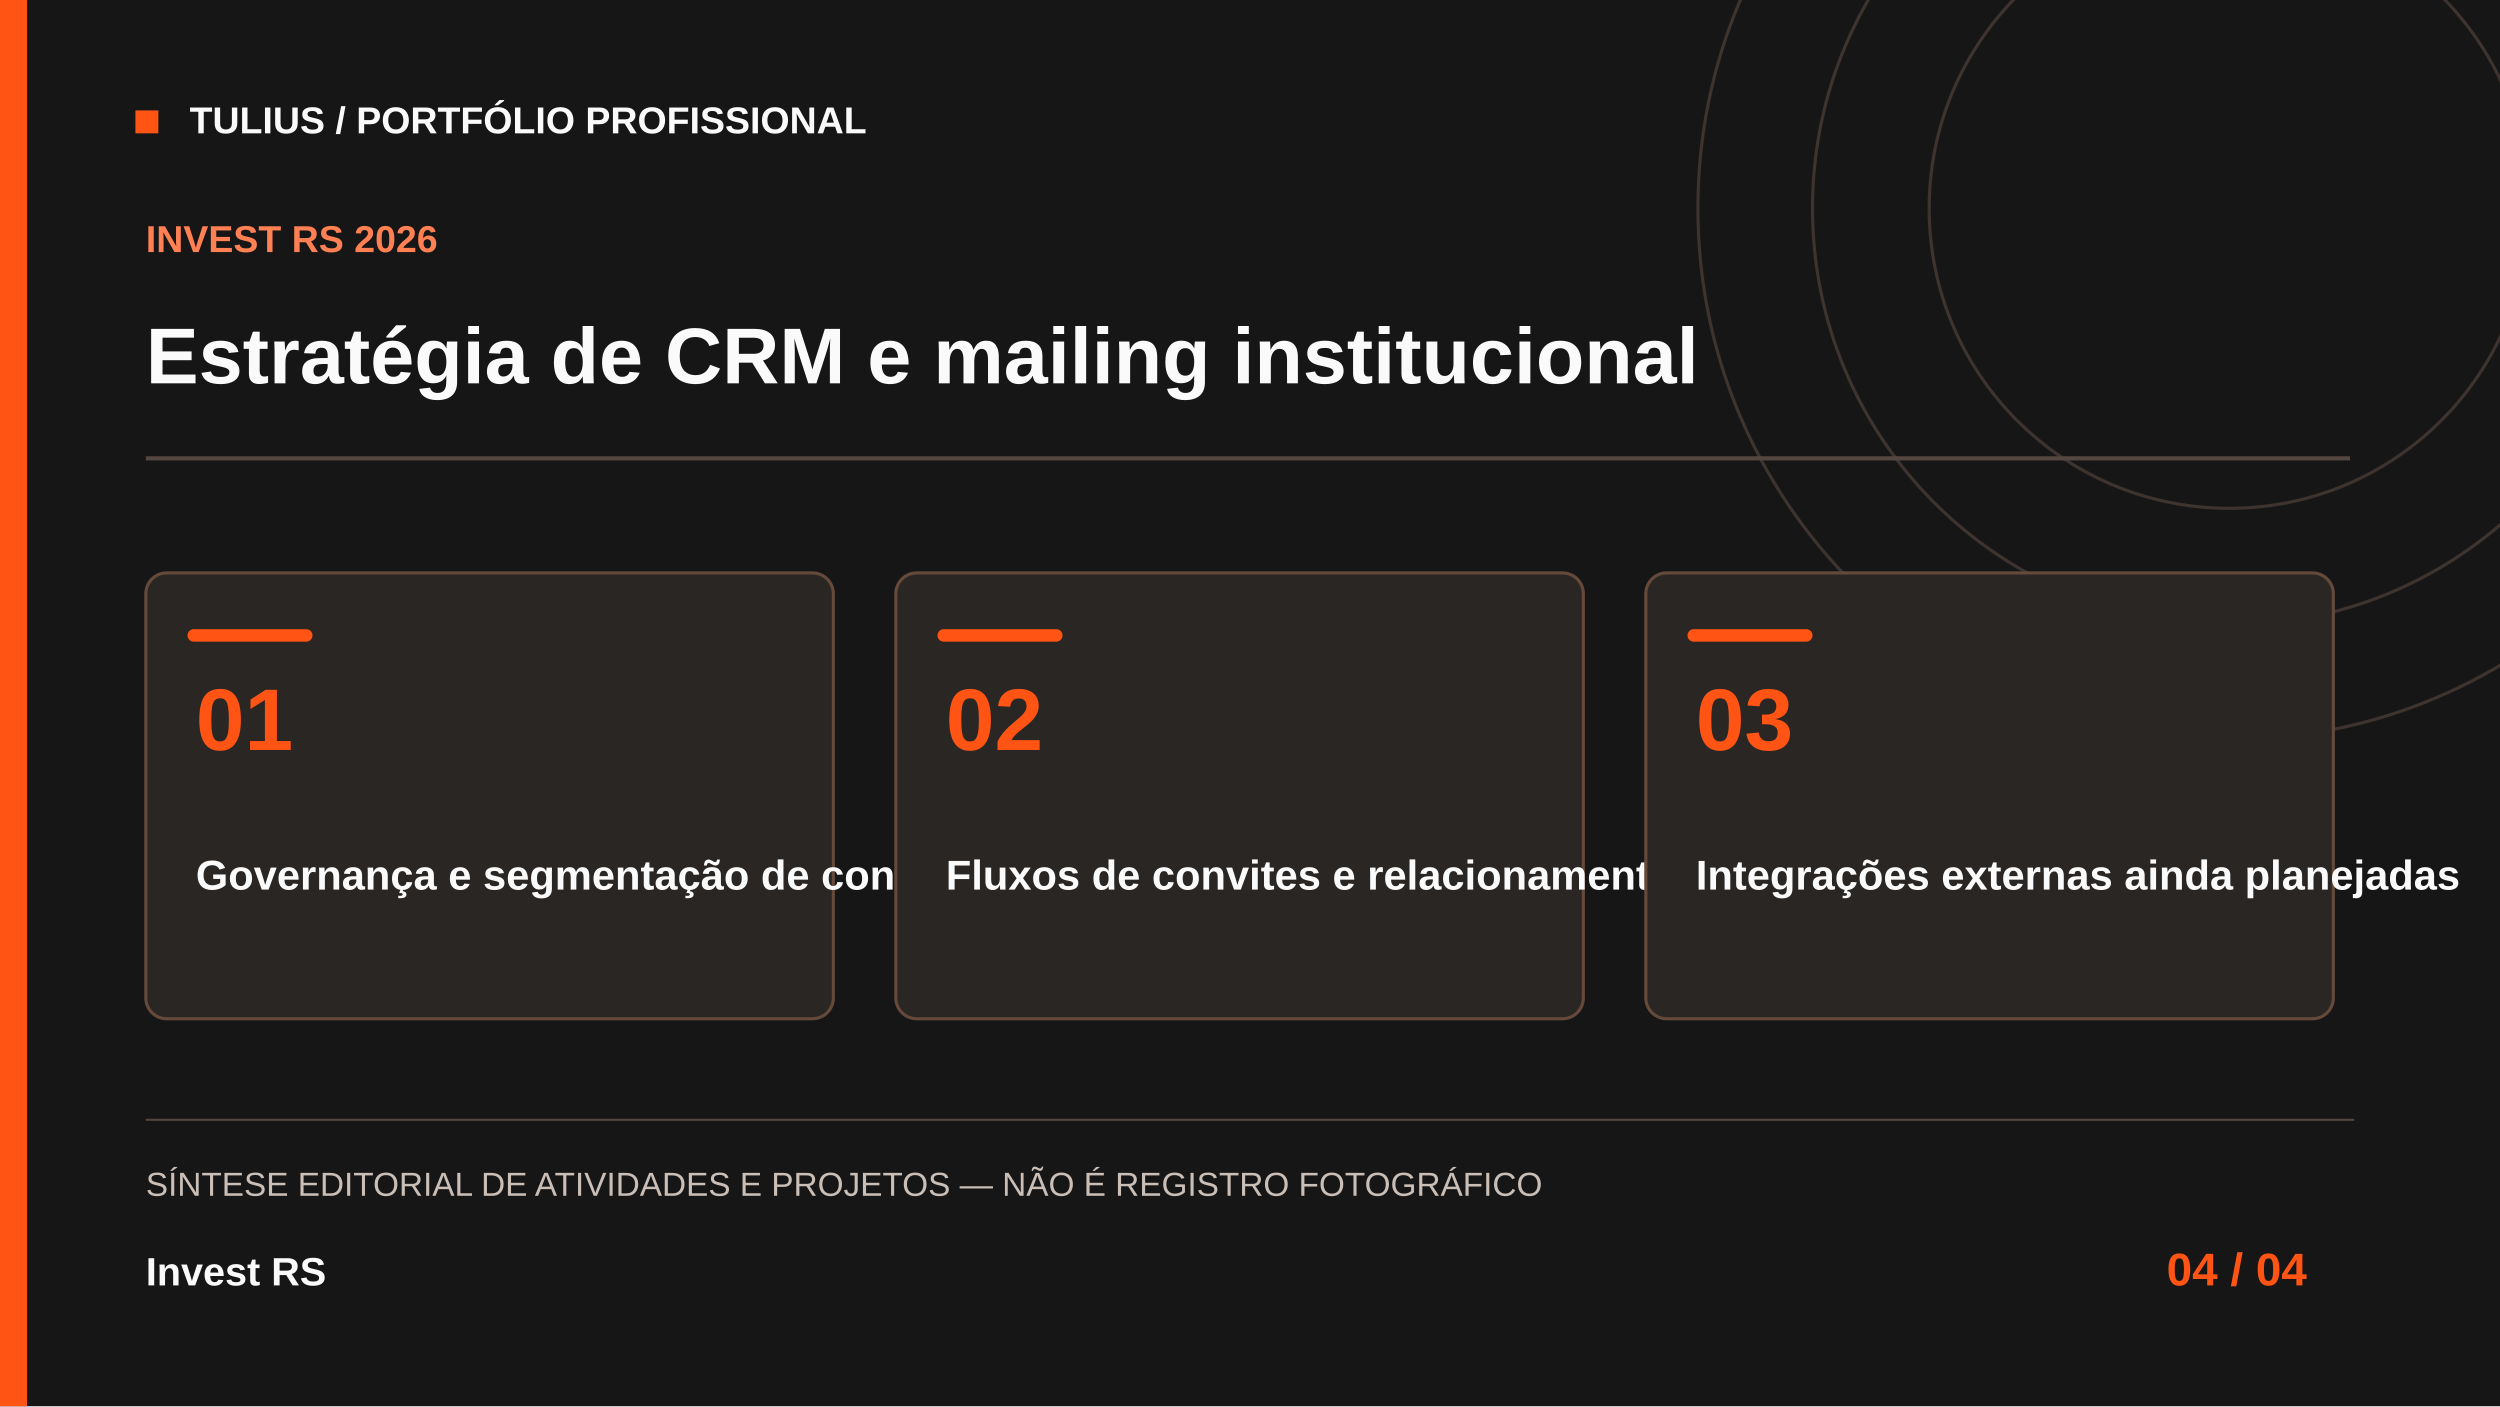
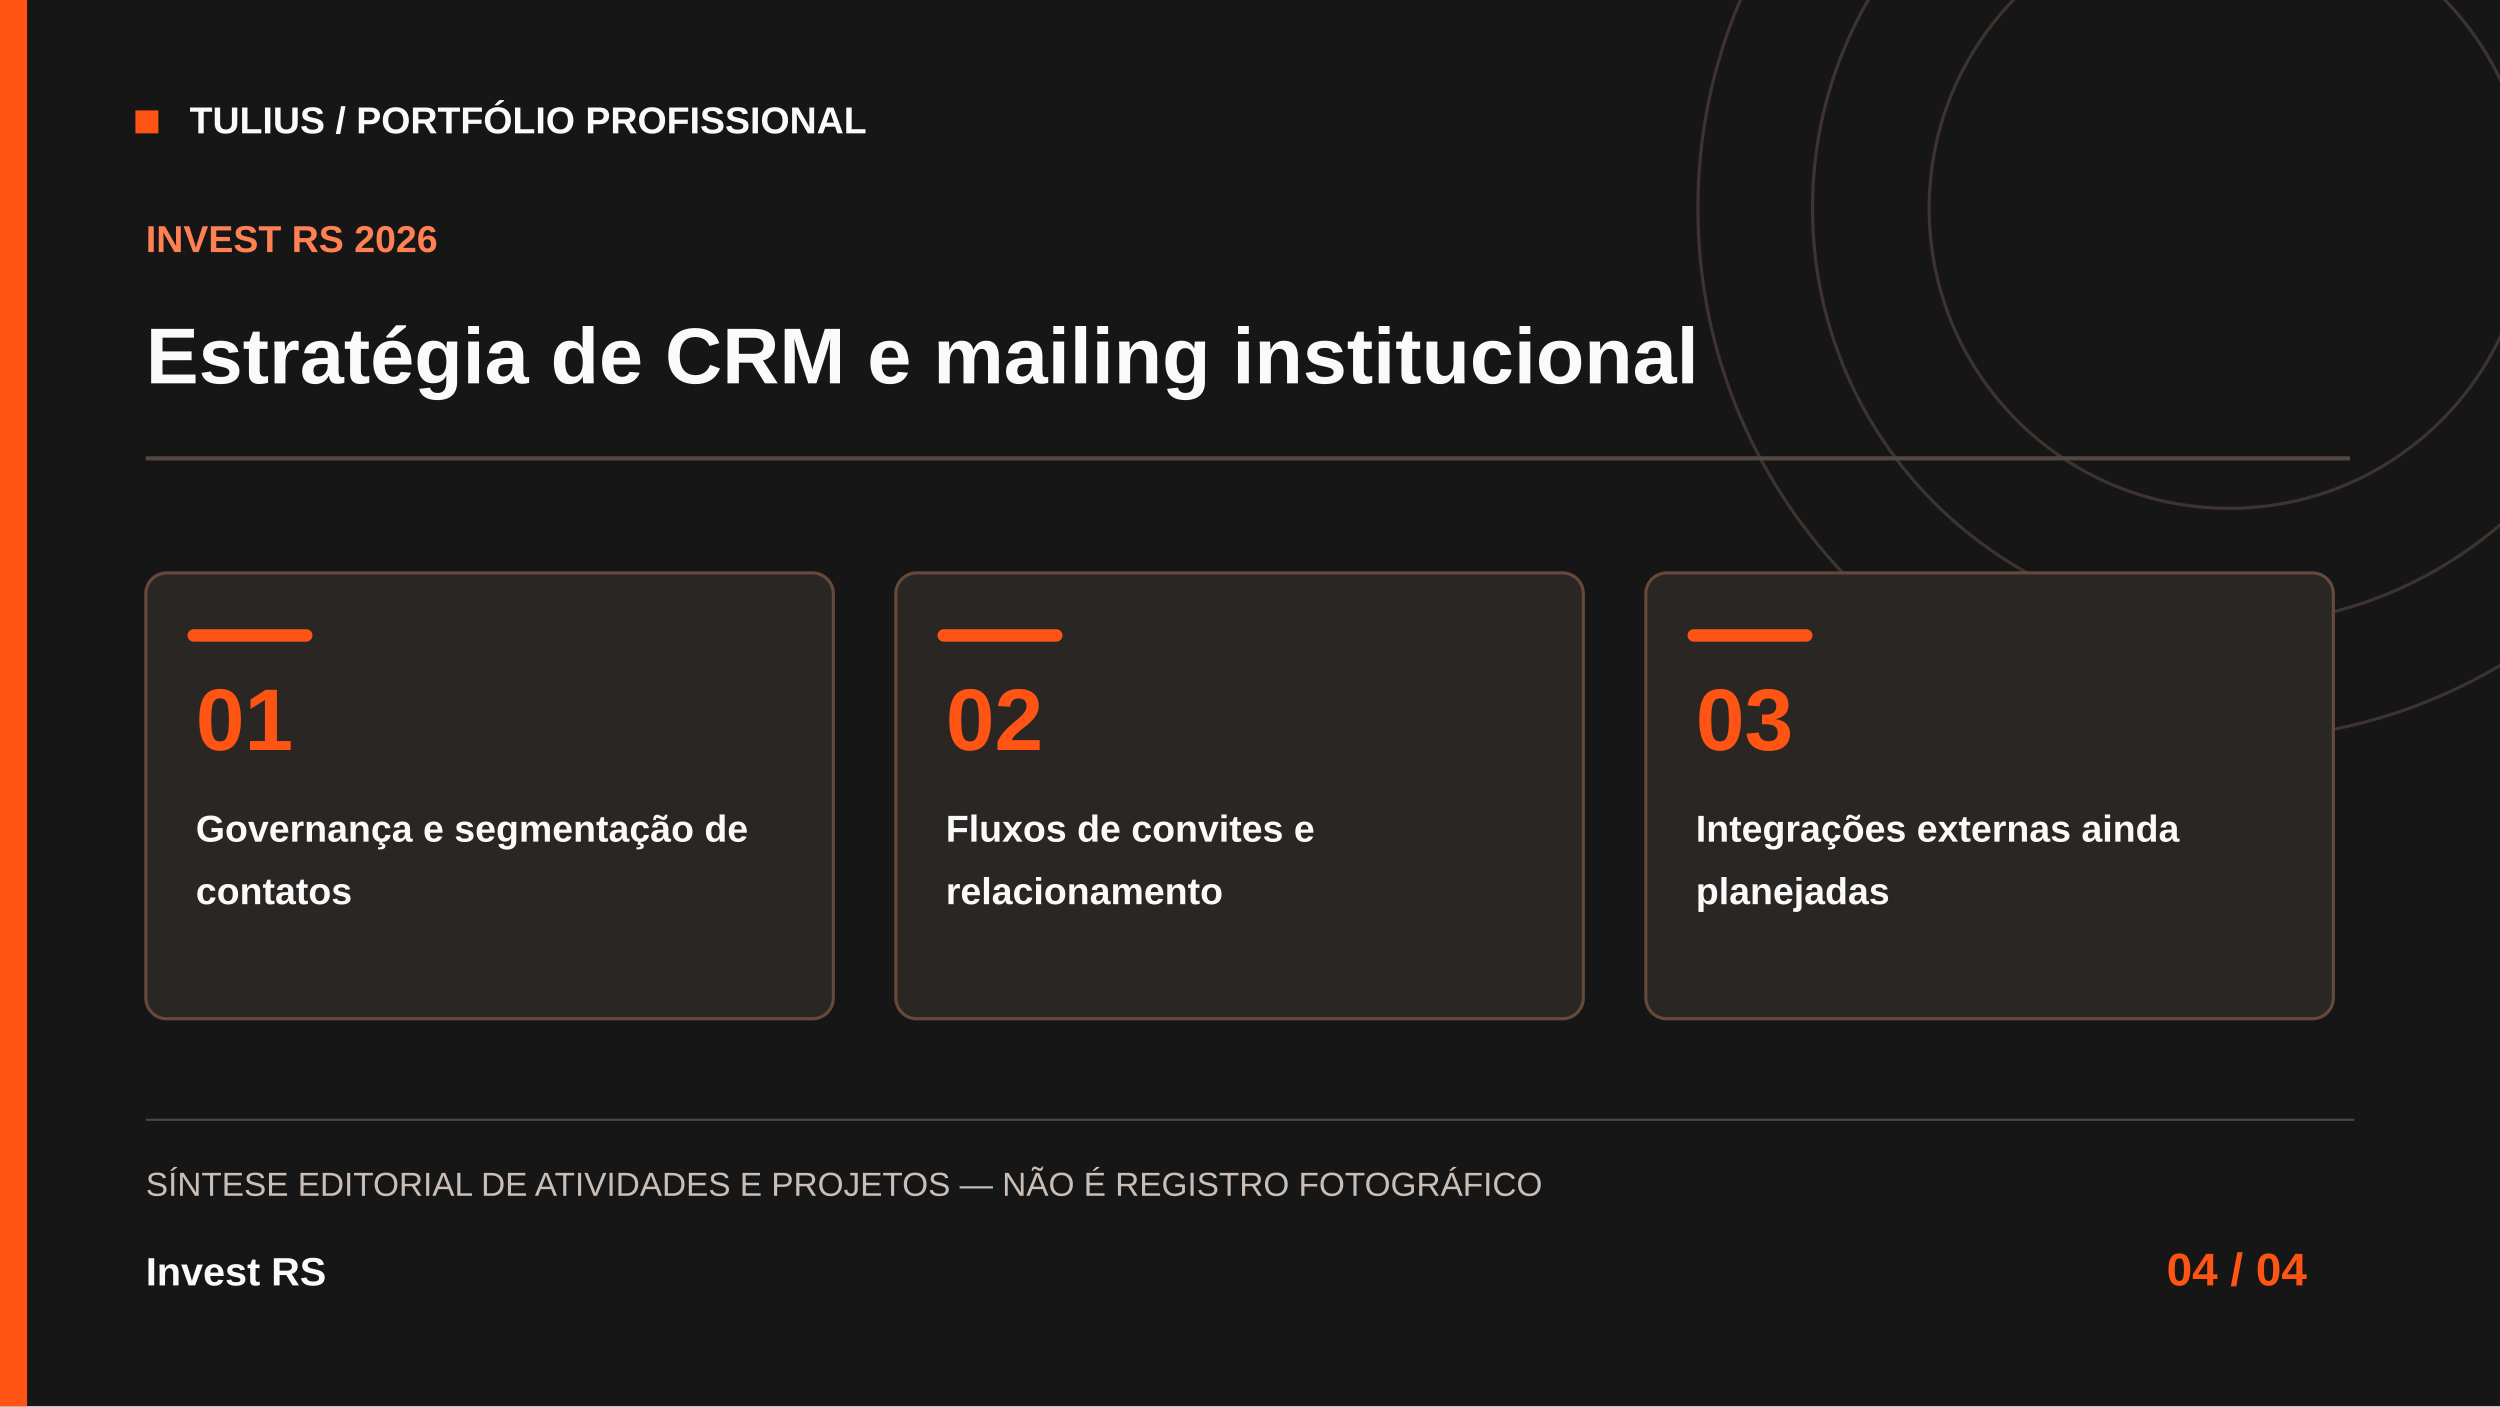
<svg xmlns="http://www.w3.org/2000/svg" width="1200" height="675" viewBox="0 0 1200 675" role="img" aria-labelledby="title desc">
  <rect width="1200" height="675" fill="#171617" />
  <rect x="0" y="0" width="13" height="675" fill="#FF5414" />
  <circle cx="1070" cy="100" r="255" fill="none" stroke="#3d3430" stroke-width="1.5" />
  <circle cx="1070" cy="100" r="200" fill="none" stroke="#3d3430" stroke-width="1.5" />
  <circle cx="1070" cy="100" r="144" fill="none" stroke="#3d3430" stroke-width="1.5" />
  <rect x="65" y="53" width="11" height="11" fill="#FF5414" />
  <text x="91" y="64" fill="#FAFAFA" font-family="Arial, Helvetica, sans-serif" font-size="18" font-weight="700">TULIUS  /  PORTFÓLIO PROFISSIONAL</text>
  <text x="70" y="121" fill="#FF8052" font-family="Arial, Helvetica, sans-serif" font-size="18" font-weight="700">INVEST RS 2026</text>
  <text x="70" y="184" fill="#FAFAFA" font-family="Arial, Helvetica, sans-serif" font-size="38" font-weight="700">Estratégia de CRM e mailing institucional</text>
  <line x1="70" y1="220" x2="1128" y2="220" stroke="#544740" stroke-width="2" />
  <g>
    <rect x="70" y="275" width="330" height="214" rx="10" fill="#292624" stroke="#654a3b" stroke-width="1.5" />
    <rect x="90" y="302" width="60" height="6" rx="3" fill="#FF5414" />
    <text x="94" y="360" fill="#FF5414" font-family="Arial, Helvetica, sans-serif" font-size="42" font-weight="700">01</text>
-     <text x="94" y="427" fill="#FAFAFA" font-family="Arial, Helvetica, sans-serif" font-size="20" font-weight="600">Governança e segmentação de contatos</text>
+     <text x="94" y="404" fill="#FAFAFA" font-family="Arial, Helvetica, sans-serif" font-size="18" font-weight="600">
+       <tspan x="94" dy="0">Governança e segmentação de</tspan>
+       <tspan x="94" dy="30">contatos</tspan>
+     </text>
  </g>
  <g>
    <rect x="430" y="275" width="330" height="214" rx="10" fill="#292624" stroke="#654a3b" stroke-width="1.5" />
    <rect x="450" y="302" width="60" height="6" rx="3" fill="#FF5414" />
    <text x="454" y="360" fill="#FF5414" font-family="Arial, Helvetica, sans-serif" font-size="42" font-weight="700">02</text>
-     <text x="454" y="427" fill="#FAFAFA" font-family="Arial, Helvetica, sans-serif" font-size="20" font-weight="600">Fluxos de convites e relacionamento</text>
+     <text x="454" y="404" fill="#FAFAFA" font-family="Arial, Helvetica, sans-serif" font-size="18" font-weight="600">
+       <tspan x="454" dy="0">Fluxos de convites e</tspan>
+       <tspan x="454" dy="30">relacionamento</tspan>
+     </text>
  </g>
  <g>
    <rect x="790" y="275" width="330" height="214" rx="10" fill="#292624" stroke="#654a3b" stroke-width="1.5" />
    <rect x="810" y="302" width="60" height="6" rx="3" fill="#FF5414" />
    <text x="814" y="360" fill="#FF5414" font-family="Arial, Helvetica, sans-serif" font-size="42" font-weight="700">03</text>
-     <text x="814" y="427" fill="#FAFAFA" font-family="Arial, Helvetica, sans-serif" font-size="20" font-weight="600">Integrações externas ainda planejadas</text>
+     <text x="814" y="404" fill="#FAFAFA" font-family="Arial, Helvetica, sans-serif" font-size="18" font-weight="600">
+       <tspan x="814" dy="0">Integrações externas ainda</tspan>
+       <tspan x="814" dy="30">planejadas</tspan>
+     </text>
  </g>
  <rect x="70" y="537" width="1060" height="1" fill="#544740" />
  <text x="70" y="574" fill="#cabfb7" font-family="Arial, Helvetica, sans-serif" font-size="16" font-weight="500">SÍNTESE EDITORIAL DE ATIVIDADES E PROJETOS — NÃO É REGISTRO FOTOGRÁFICO</text>
  <text x="70" y="617" fill="#FAFAFA" font-family="Arial, Helvetica, sans-serif" font-size="19" font-weight="700">Invest RS</text>
  <text x="1040" y="617" fill="#FF5414" font-family="Arial, Helvetica, sans-serif" font-size="22" font-weight="700">04 / 04</text>
</svg>
